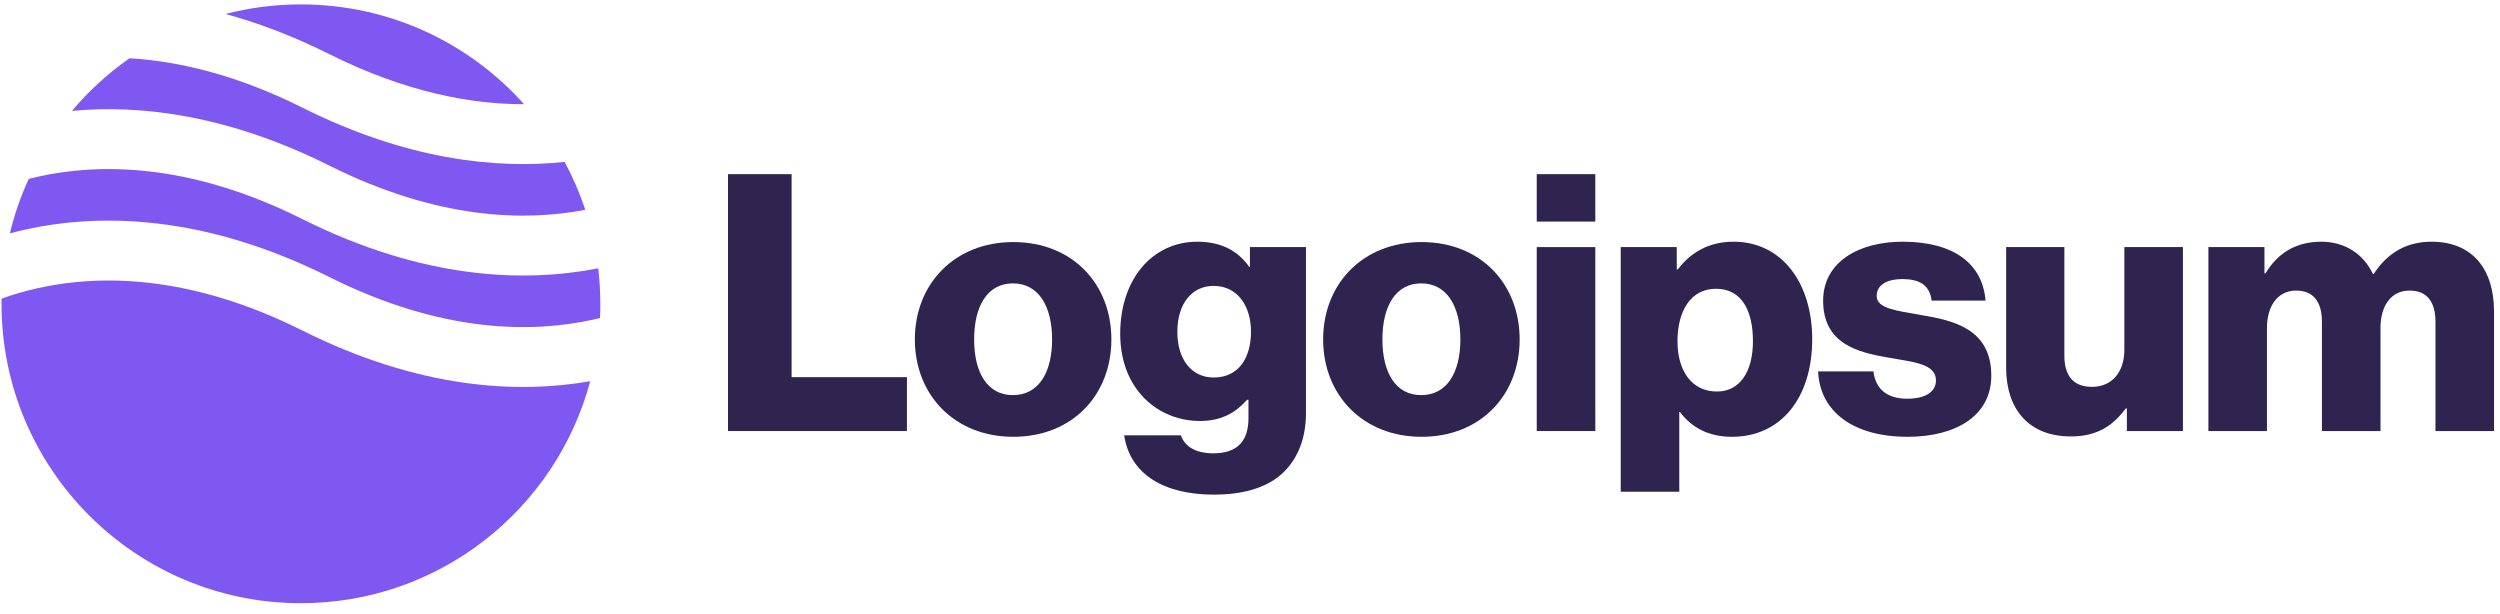
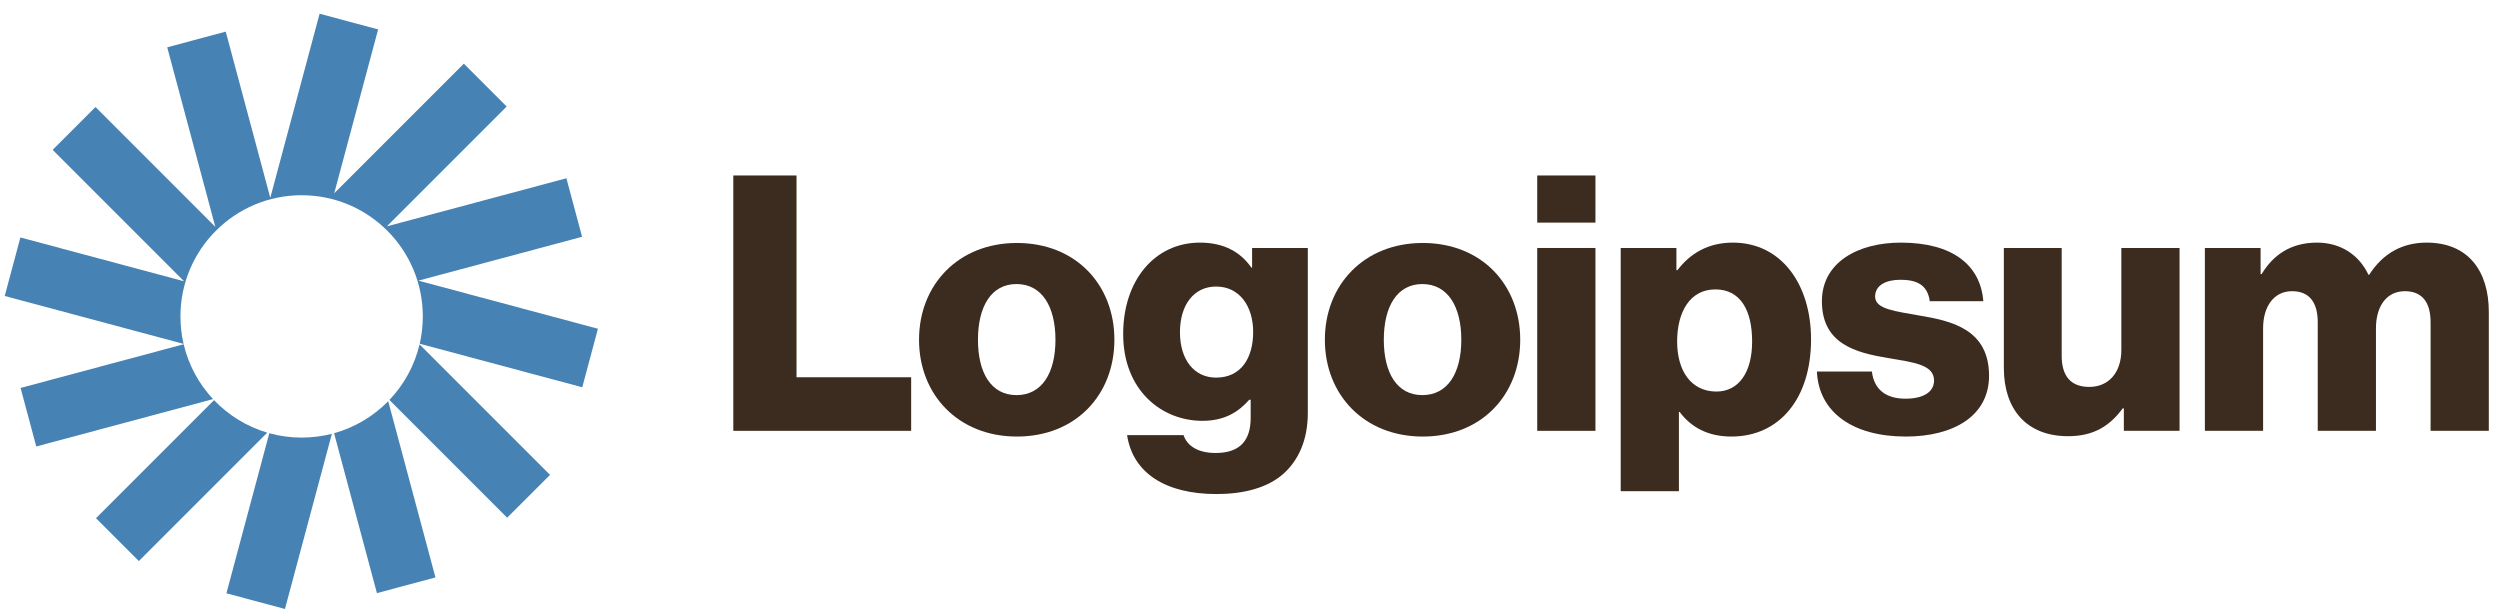
- <svg xmlns="http://www.w3.org/2000/svg" id="logo-51" width="167" height="41" viewBox="0 0 167 41" fill="none">
-   <path d="M48.631 28.794H60.583V25.194H52.879V11.634H48.631V28.794Z" class="cneutral" fill="#2F234F" />
-   <path d="M67.664 26.394C65.96 26.394 65.072 24.906 65.072 22.674C65.072 20.442 65.96 18.93 67.664 18.93C69.368 18.93 70.28 20.442 70.28 22.674C70.28 24.906 69.368 26.394 67.664 26.394ZM67.688 29.178C71.648 29.178 74.24 26.37 74.24 22.674C74.24 18.978 71.648 16.17 67.688 16.17C63.752 16.17 61.112 18.978 61.112 22.674C61.112 26.37 63.752 29.178 67.688 29.178Z" class="cneutral" fill="#2F234F" />
-   <path d="M81.094 33.042C82.918 33.042 84.526 32.634 85.606 31.674C86.59 30.786 87.238 29.442 87.238 27.594V16.506H83.494V17.826H83.446C82.726 16.794 81.622 16.146 79.99 16.146C76.942 16.146 74.83 18.69 74.83 22.29C74.83 26.058 77.398 28.122 80.158 28.122C81.646 28.122 82.582 27.522 83.302 26.706H83.398V27.93C83.398 29.418 82.702 30.282 81.046 30.282C79.75 30.282 79.102 29.73 78.886 29.082H75.094C75.478 31.65 77.71 33.042 81.094 33.042ZM81.07 25.218C79.606 25.218 78.646 24.018 78.646 22.17C78.646 20.298 79.606 19.098 81.07 19.098C82.702 19.098 83.566 20.49 83.566 22.146C83.566 23.874 82.774 25.218 81.07 25.218Z" class="cneutral" fill="#2F234F" />
-   <path d="M94.937 26.394C93.233 26.394 92.345 24.906 92.345 22.674C92.345 20.442 93.233 18.93 94.937 18.93C96.641 18.93 97.553 20.442 97.553 22.674C97.553 24.906 96.641 26.394 94.937 26.394ZM94.961 29.178C98.921 29.178 101.513 26.37 101.513 22.674C101.513 18.978 98.921 16.17 94.961 16.17C91.025 16.17 88.385 18.978 88.385 22.674C88.385 26.37 91.025 29.178 94.961 29.178Z" class="cneutral" fill="#2F234F" />
-   <path d="M102.655 28.794H106.567V16.506H102.655V28.794ZM102.655 14.802H106.567V11.634H102.655V14.802Z" class="cneutral" fill="#2F234F" />
-   <path d="M108.264 32.85H112.176V27.522H112.224C112.992 28.554 114.12 29.178 115.704 29.178C118.92 29.178 121.056 26.634 121.056 22.65C121.056 18.954 119.064 16.146 115.8 16.146C114.12 16.146 112.92 16.89 112.08 17.994H112.008V16.506H108.264V32.85ZM114.696 26.154C113.016 26.154 112.056 24.786 112.056 22.794C112.056 20.802 112.92 19.29 114.624 19.29C116.304 19.29 117.096 20.682 117.096 22.794C117.096 24.882 116.184 26.154 114.696 26.154Z" class="cneutral" fill="#2F234F" />
-   <path d="M127.426 29.178C130.642 29.178 133.018 27.786 133.018 25.098C133.018 21.954 130.474 21.402 128.314 21.042C126.754 20.754 125.362 20.634 125.362 19.77C125.362 19.002 126.106 18.642 127.066 18.642C128.146 18.642 128.89 18.978 129.034 20.082H132.634C132.442 17.658 130.57 16.146 127.09 16.146C124.186 16.146 121.786 17.49 121.786 20.082C121.786 22.962 124.066 23.538 126.202 23.898C127.834 24.186 129.322 24.306 129.322 25.41C129.322 26.202 128.578 26.634 127.402 26.634C126.106 26.634 125.29 26.034 125.146 24.81H121.45C121.57 27.522 123.826 29.178 127.426 29.178Z" class="cneutral" fill="#2F234F" />
-   <path d="M138.331 29.154C140.035 29.154 141.115 28.482 142.003 27.282H142.075V28.794H145.819V16.506H141.907V23.37C141.907 24.834 141.091 25.842 139.747 25.842C138.499 25.842 137.899 25.098 137.899 23.754V16.506H134.011V24.57C134.011 27.306 135.499 29.154 138.331 29.154Z" class="cneutral" fill="#2F234F" />
-   <path d="M147.521 28.794H151.433V21.906C151.433 20.442 152.153 19.41 153.377 19.41C154.553 19.41 155.105 20.178 155.105 21.498V28.794H159.017V21.906C159.017 20.442 159.713 19.41 160.961 19.41C162.137 19.41 162.689 20.178 162.689 21.498V28.794H166.601V20.802C166.601 18.042 165.209 16.146 162.425 16.146C160.841 16.146 159.521 16.818 158.561 18.306H158.513C157.889 16.986 156.665 16.146 155.057 16.146C153.281 16.146 152.105 16.986 151.337 18.258H151.265V16.506H147.521V28.794Z" class="cneutral" fill="#2F234F" />
-   <path fill-rule="evenodd" clip-rule="evenodd" d="M8.654 3.891C7.224 4.892 5.93 6.075 4.807 7.406C9.396 6.98 15.227 7.676 21.996 11.06C29.224 14.675 35.045 14.797 39.096 14.015C38.729 12.902 38.266 11.833 37.718 10.816C33.08 11.305 27.135 10.658 20.207 7.194C15.807 4.994 11.929 4.088 8.654 3.891ZM35.009 6.96C31.347 2.869 26.025 0.294 20.101 0.294C18.362 0.294 16.674 0.516 15.065 0.933C17.244 1.528 19.559 2.398 21.996 3.616C27.068 6.152 31.448 6.969 35.009 6.96ZM39.962 17.922C35.068 18.888 28.31 18.69 20.207 14.638C12.631 10.85 6.602 10.898 2.535 11.802C2.325 11.848 2.12 11.897 1.92 11.948C1.388 13.106 0.963 14.324 0.658 15.588C0.984 15.501 1.32 15.418 1.668 15.341C6.601 14.245 13.572 14.293 21.996 18.505C29.572 22.293 35.601 22.245 39.668 21.341C39.807 21.31 39.944 21.278 40.079 21.245C40.094 20.93 40.101 20.613 40.101 20.294C40.101 19.491 40.054 18.7 39.962 17.922ZM39.426 25.466C34.58 26.313 28.018 25.988 20.207 22.082C12.631 18.295 6.602 18.342 2.535 19.246C1.633 19.447 0.821 19.691 0.104 19.949C0.102 20.063 0.101 20.178 0.101 20.294C0.101 31.339 9.056 40.294 20.101 40.294C29.358 40.294 37.147 34.005 39.426 25.466Z" class="ccustom" fill="#7F57F1" />
+ <svg xmlns="http://www.w3.org/2000/svg" id="logo-55" width="168" height="41" viewBox="0 0 168 41" fill="none">
+   <path d="M49.278 28.952H61.23V25.352H53.526V11.792H49.278V28.952Z" class="cneutral" fill="#3C2B1F" />
+   <path d="M68.311 26.552C66.607 26.552 65.719 25.064 65.719 22.832C65.719 20.6 66.607 19.088 68.311 19.088C70.015 19.088 70.927 20.6 70.927 22.832C70.927 25.064 70.015 26.552 68.311 26.552ZM68.335 29.336C72.295 29.336 74.887 26.528 74.887 22.832C74.887 19.136 72.295 16.328 68.335 16.328C64.399 16.328 61.759 19.136 61.759 22.832C61.759 26.528 64.399 29.336 68.335 29.336Z" class="cneutral" fill="#3C2B1F" />
+   <path d="M81.741 33.2C83.565 33.2 85.173 32.792 86.253 31.832C87.237 30.944 87.885 29.6 87.885 27.752V16.664H84.141V17.984H84.093C83.373 16.952 82.269 16.304 80.637 16.304C77.589 16.304 75.477 18.848 75.477 22.448C75.477 26.216 78.045 28.28 80.805 28.28C82.293 28.28 83.229 27.68 83.949 26.864H84.045V28.088C84.045 29.576 83.349 30.44 81.693 30.44C80.397 30.44 79.749 29.888 79.533 29.24H75.741C76.125 31.808 78.357 33.2 81.741 33.2ZM81.717 25.376C80.253 25.376 79.293 24.176 79.293 22.328C79.293 20.456 80.253 19.256 81.717 19.256C83.349 19.256 84.213 20.648 84.213 22.304C84.213 24.032 83.421 25.376 81.717 25.376Z" class="cneutral" fill="#3C2B1F" />
+   <path d="M95.584 26.552C93.879 26.552 92.992 25.064 92.992 22.832C92.992 20.6 93.879 19.088 95.584 19.088C97.287 19.088 98.2 20.6 98.2 22.832C98.2 25.064 97.287 26.552 95.584 26.552ZM95.608 29.336C99.567 29.336 102.159 26.528 102.159 22.832C102.159 19.136 99.567 16.328 95.608 16.328C91.671 16.328 89.031 19.136 89.031 22.832C89.031 26.528 91.671 29.336 95.608 29.336Z" class="cneutral" fill="#3C2B1F" />
+   <path d="M103.302 28.952H107.214V16.664H103.302V28.952ZM103.302 14.96H107.214V11.792H103.302V14.96Z" class="cneutral" fill="#3C2B1F" />
+   <path d="M108.911 33.008H112.823V27.68H112.871C113.639 28.712 114.767 29.336 116.351 29.336C119.567 29.336 121.703 26.792 121.703 22.808C121.703 19.112 119.711 16.304 116.447 16.304C114.767 16.304 113.567 17.048 112.727 18.152H112.655V16.664H108.911V33.008ZM115.343 26.312C113.663 26.312 112.703 24.944 112.703 22.952C112.703 20.96 113.567 19.448 115.271 19.448C116.951 19.448 117.743 20.84 117.743 22.952C117.743 25.04 116.831 26.312 115.343 26.312Z" class="cneutral" fill="#3C2B1F" />
+   <path d="M128.072 29.336C131.288 29.336 133.664 27.944 133.664 25.256C133.664 22.112 131.12 21.56 128.96 21.2C127.4 20.912 126.008 20.792 126.008 19.928C126.008 19.16 126.752 18.8 127.712 18.8C128.792 18.8 129.536 19.136 129.68 20.24H133.28C133.088 17.816 131.216 16.304 127.736 16.304C124.832 16.304 122.432 17.648 122.432 20.24C122.432 23.12 124.712 23.696 126.848 24.056C128.48 24.344 129.968 24.464 129.968 25.568C129.968 26.36 129.224 26.792 128.048 26.792C126.752 26.792 125.936 26.192 125.792 24.968H122.096C122.216 27.68 124.472 29.336 128.072 29.336Z" class="cneutral" fill="#3C2B1F" />
+   <path d="M138.978 29.312C140.682 29.312 141.762 28.64 142.65 27.44H142.722V28.952H146.466V16.664H142.554V23.528C142.554 24.992 141.738 26 140.394 26C139.146 26 138.546 25.256 138.546 23.912V16.664H134.658V24.728C134.658 27.464 136.146 29.312 138.978 29.312Z" class="cneutral" fill="#3C2B1F" />
+   <path d="M148.168 28.952H152.08V22.064C152.08 20.6 152.8 19.568 154.024 19.568C155.2 19.568 155.752 20.336 155.752 21.656V28.952H159.664V22.064C159.664 20.6 160.36 19.568 161.608 19.568C162.784 19.568 163.336 20.336 163.336 21.656V28.952H167.248V20.96C167.248 18.2 165.856 16.304 163.072 16.304C161.488 16.304 160.168 16.976 159.208 18.464H159.16C158.536 17.144 157.312 16.304 155.704 16.304C153.928 16.304 152.752 17.144 151.984 18.416H151.912V16.664H148.168V28.952Z" class="cneutral" fill="#3C2B1F" />
+   <path d="M25.41 1.977L21.477 0.923L18.163 13.293L15.17 2.125L11.237 3.179L14.47 15.245L6.417 7.192L3.538 10.071L12.371 18.904L1.371 15.957L0.317 19.89L12.336 23.11C12.198 22.517 12.126 21.898 12.126 21.263C12.126 16.765 15.772 13.119 20.269 13.119C24.767 13.119 28.413 16.765 28.413 21.263C28.413 21.894 28.341 22.509 28.205 23.099L39.128 26.025L40.181 22.092L28.115 18.859L39.116 15.912L38.062 11.979L25.996 15.211L34.048 7.159L31.169 4.28L22.459 12.99L25.41 1.977Z" class="ccustom" fill="#4682B4" />
+   <path d="M28.194 23.144C27.857 24.57 27.145 25.851 26.168 26.877L34.081 34.79L36.961 31.911L28.194 23.144Z" class="ccustom" fill="#4682B4" />
+   <path d="M26.088 26.96C25.1 27.969 23.851 28.723 22.45 29.111L25.329 39.857L29.262 38.803L26.088 26.96Z" class="ccustom" fill="#4682B4" />
+   <path d="M22.303 29.15C21.653 29.317 20.971 29.406 20.269 29.406C19.517 29.406 18.789 29.304 18.097 29.113L15.215 39.869L19.148 40.923L22.303 29.15Z" class="ccustom" fill="#4682B4" />
+   <path d="M17.958 29.074C16.578 28.666 15.351 27.903 14.383 26.89L6.451 34.823L9.33 37.702L17.958 29.074Z" class="ccustom" fill="#4682B4" />
+   <path d="M14.317 26.82C13.365 25.801 12.672 24.538 12.342 23.134L1.383 26.07L2.437 30.003L14.317 26.82Z" class="ccustom" fill="#4682B4" />
</svg>
